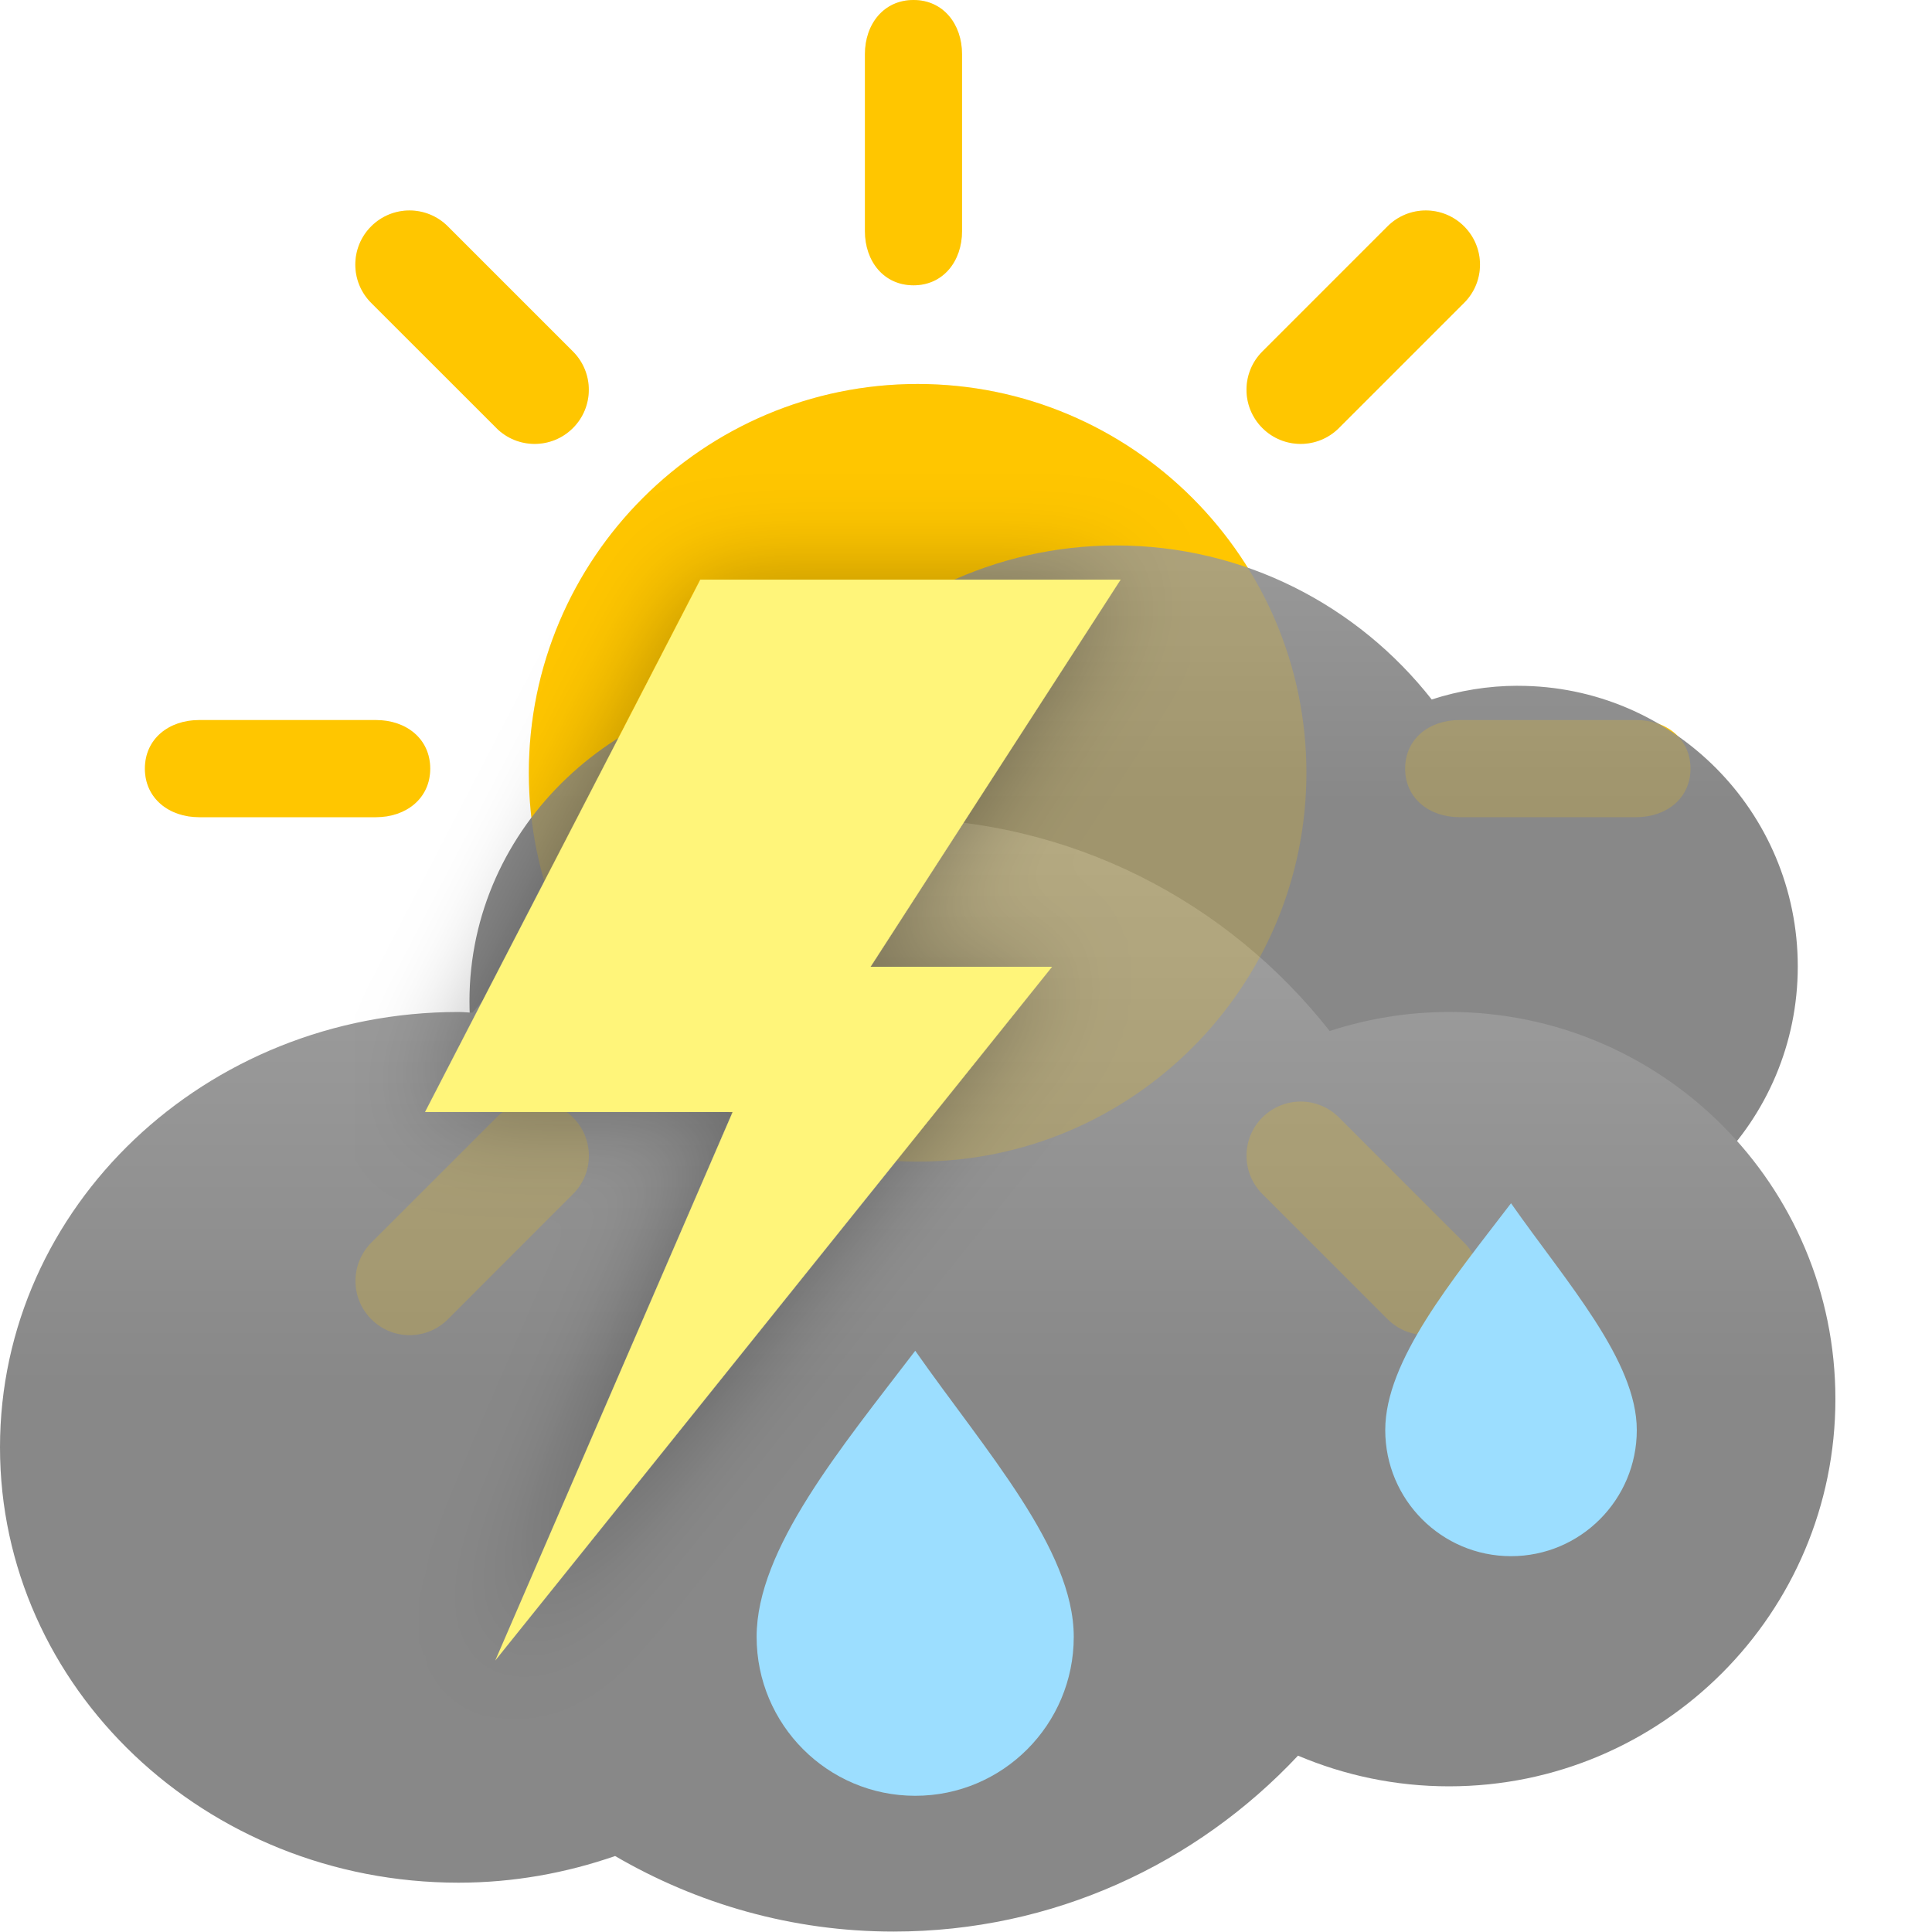
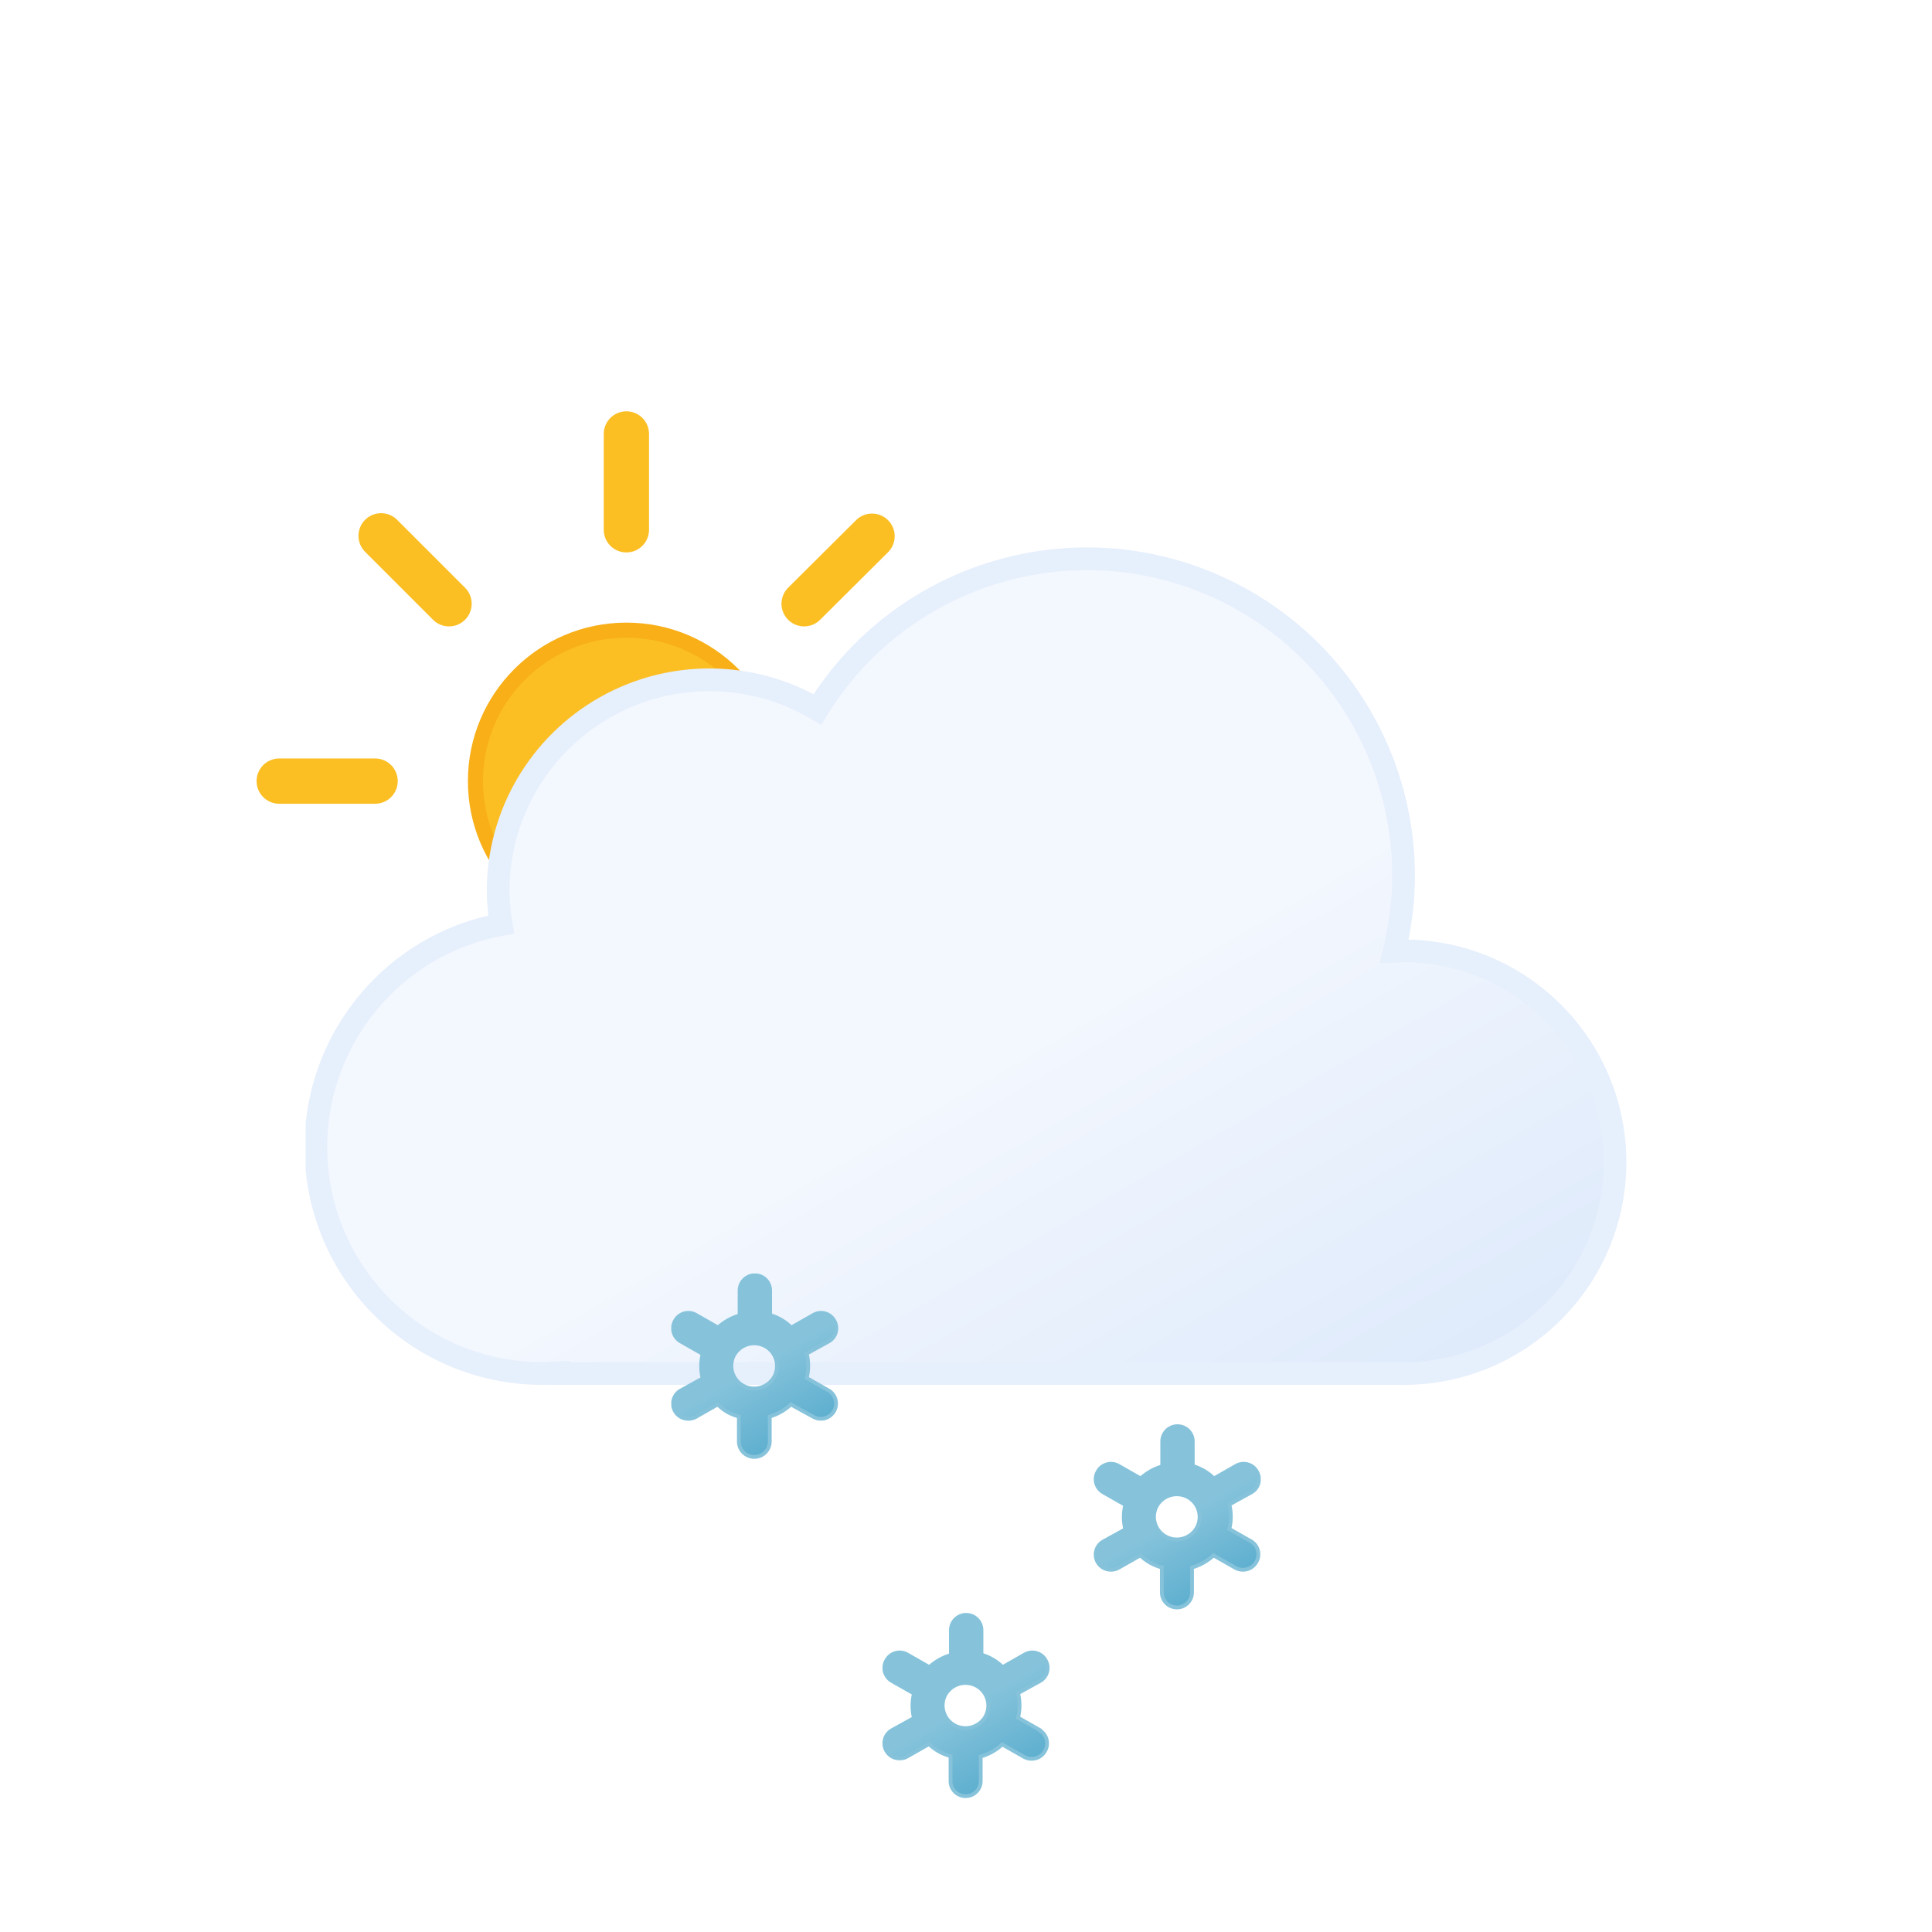
- <svg xmlns="http://www.w3.org/2000/svg" viewBox="0 0 40 40">
+ <svg xmlns="http://www.w3.org/2000/svg" xmlns:xlink="http://www.w3.org/1999/xlink" viewBox="0 0 512 512">
  <defs>
-     <linearGradient id="wolke-dunkel" gradientTransform="matrix(27.28 0 0 16.564 23010.72 -848.0467)" gradientUnits="userSpaceOnUse" x1="-842.641" x2="-842.641" y1="52.204" y2="51.196">
-       <stop offset="0" stop-color="#888" />
-       <stop offset="1" stop-color="#bebebe" />
+     <linearGradient id="a" x1="99.5" x2="232.6" y1="30.7" y2="261.4" gradientUnits="userSpaceOnUse">
+       <stop offset="0" stop-color="#f3f7fe" />
+       <stop offset=".5" stop-color="#f3f7fe" />
+       <stop offset="1" stop-color="#deeafb" />
    </linearGradient>
-     <linearGradient id="wolke-dunkel-2" gradientUnits="userSpaceOnUse" x1="19.592" y1="39.742" x2="19.592" y2="38.742" gradientTransform="matrix(38 0 0 23.047 -725.5 -887.2656)">
-       <stop offset="0" style="stop-color:#888" />
-       <stop offset="1" style="stop-color:#bebebe" />
+     <linearGradient id="b" x1="11.4" x2="32.8" y1="5.9" y2="43.1" gradientUnits="userSpaceOnUse">
+       <stop offset="0" stop-color="#86c3db" />
+       <stop offset=".5" stop-color="#86c3db" />
+       <stop offset="1" stop-color="#5eafcf" />
    </linearGradient>
-     <filter id="flash-shadow">
-       <feDropShadow dx="0" dy="0" flood-color="#000" flood-opacity="0.3" stdDeviation="1" />
-     </filter>
+     <linearGradient xlink:href="#b" id="c" x1="67.4" x2="88.8" y1="95.9" y2="133.1" />
+     <linearGradient xlink:href="#b" id="d" x1="123.4" x2="144.8" y1="45.9" y2="83.1" />
+     <linearGradient id="e" x1="78" x2="118" y1="63.4" y2="132.7" gradientUnits="userSpaceOnUse">
+       <stop offset="0" stop-color="#fbbf24" />
+       <stop offset=".5" stop-color="#fbbf24" />
+       <stop offset="1" stop-color="#f59e0b" />
+     </linearGradient>
+     <symbol id="g" viewBox="0 0 196 196">
+       <circle cx="98" cy="98" r="40" fill="url(#e)" stroke="#f8af18" stroke-miterlimit="10" stroke-width="4" />
+       <path fill="none" stroke="#fbbf24" stroke-linecap="round" stroke-miterlimit="10" stroke-width="12" d="M98 31.4V6m0 184v-25.4M145.1 51l18-17.9M33 163l18-17.9M51 51 33 33m130.1 130.1-18-18M6 98h25.4M190 98h-25.4" />
+     </symbol>
+     <symbol id="h" viewBox="0 0 350 222">
+       <path fill="url(#a)" stroke="#e6effc" stroke-miterlimit="10" stroke-width="6" d="m291 107-2.5.1A83.9 83.9 0 00135.6 43 56 56 0 0051 91a56.6 56.6 0 00.8 9A60 60 0 0063 219l4-.2v.2h224a56 56 0 000-112Z" />
+     </symbol>
+     <symbol id="f" viewBox="0 0 363 258">
+       <use xlink:href="#g" width="196" height="196" />
+       <use xlink:href="#h" width="350" height="222" transform="translate(13 36)" />
+     </symbol>
+     <symbol id="i" viewBox="0 0 156.2 139">
+       <path fill="url(#b)" stroke="#86c3db" stroke-miterlimit="10" d="m41.7 31-5.8-3.3a13.7 13.7 0 000-6.5l5.8-3.2a4 4 0 001.5-5.5 4 4 0 00-5.6-1.5l-5.8 3.3a13.6 13.6 0 00-2.6-2 13.8 13.8 0 00-3-1.3V4.5a4 4 0 00-8.1 0v6.6a14.3 14.3 0 00-5.7 3.2L6.6 11A4 4 0 001 12.5 4 4 0 002.5 18l5.8 3.3a13.7 13.7 0 000 6.5L2.5 31A4 4 0 001 36.5a4 4 0 003.5 2 4 4 0 002-.5l5.8-3.3a13.6 13.6 0 002.6 2 13.8 13.8 0 003 1.2v6.6a4 4 0 008.2 0v-6.6a14.2 14.2 0 005.6-3.2l6 3.3a4 4 0 002 .5 4 4 0 003.4-2 4 4 0 00-1.4-5.5ZM19 29.7a6 6 0 01-2.3-8.2 6.1 6.1 0 015.3-3 6.2 6.2 0 013 .8 6 6 0 012.2 8.2 6.1 6.1 0 01-8.2 2.2Z" />
+       <path fill="url(#c)" stroke="#86c3db" stroke-miterlimit="10" d="m97.7 121-5.8-3.3a13.7 13.7 0 000-6.5l5.8-3.2a4 4 0 001.5-5.5 4 4 0 00-5.6-1.5l-5.8 3.3a13.6 13.6 0 00-2.6-2 13.8 13.8 0 00-3-1.3v-6.5a4 4 0 00-8.1 0v6.6a14.3 14.3 0 00-5.7 3.2l-5.8-3.3a4 4 0 00-5.6 1.5 4 4 0 001.5 5.5l5.8 3.3a13.7 13.7 0 000 6.5l-5.8 3.2a4 4 0 00-1.5 5.5 4 4 0 003.5 2 4 4 0 002-.5l5.8-3.3a13.6 13.6 0 002.7 2 13.8 13.8 0 003 1.2v6.6a4 4 0 008 0V128a14.2 14.2 0 005.7-3.2l5.8 3.3a4 4 0 002 .5 4 4 0 003.5-2 4 4 0 00-1.3-5.5ZM75 119.7a6 6 0 01-2.3-8.2 6.1 6.1 0 015.3-3 6.2 6.2 0 013 .8 6 6 0 012.2 8.2 6.1 6.1 0 01-8.2 2.2Z" />
+       <path fill="url(#d)" stroke="#86c3db" stroke-miterlimit="10" d="m153.7 71-5.8-3.3a13.7 13.7 0 000-6.5l5.8-3.2a4 4 0 001.5-5.5 4 4 0 00-5.6-1.5l-5.8 3.3a13.6 13.6 0 00-2.6-2 13.8 13.8 0 00-3-1.3v-6.5a4 4 0 00-8.1 0v6.6a14.3 14.3 0 00-5.7 3.2l-5.8-3.3a4 4 0 00-5.6 1.5 4 4 0 001.5 5.5l5.8 3.3a13.7 13.7 0 000 6.5l-5.8 3.2a4 4 0 00-1.5 5.5 4 4 0 003.5 2 4 4 0 002-.5l5.8-3.3a13.6 13.6 0 002.7 2 13.8 13.8 0 003 1.2v6.6a4 4 0 008 0v-6.6a14.2 14.2 0 005.7-3.2l5.8 3.3a4 4 0 002 .5 4 4 0 003.5-2 4 4 0 00-1.3-5.5ZM131 69.7a6 6 0 01-2.3-8.2 6.1 6.1 0 015.3-3 6.2 6.2 0 013 .8 6 6 0 012.2 8.2 6.1 6.1 0 01-8.2 2.2Z" />
+     </symbol>
  </defs>
-   <path d="M27.721,8.862c-.438.438-1.147.438-1.585,0s-.438-1.147,0-1.585l2.591-2.591c.438-.438,1.148-.438,1.585,0,.439.438.44,1.147,0,1.585l-2.591,2.591ZM18.999,24.05c-4.438,0-8.05-3.613-8.05-8.05,0-4.439,3.612-8.05,8.05-8.05,4.438,0,8.049,3.612,8.049,8.05,0,4.437-3.611,8.05-8.049,8.05ZM10.277,8.862l-2.592-2.591c-.438-.438-.438-1.147,0-1.585.438-.438,1.148-.438,1.586,0l2.591,2.591c.438.438.438,1.147,0,1.585-.438.438-1.148.438-1.586,0ZM10.278,23.137c.438-.439,1.149-.438,1.586,0s.438,1.147,0,1.584l-2.591,2.593c-.438.439-1.148.439-1.585,0-.438-.438-.438-1.147,0-1.587l2.591-2.59ZM27.721,23.135l2.591,2.592c.441.438.441,1.146,0,1.584-.436.439-1.145.439-1.585,0l-2.591-2.59c-.438-.438-.438-1.148,0-1.586.44-.438,1.147-.438,1.585,0ZM19.918,4.786c0,.619-.388,1.121-1.005,1.121-.619-.001-1.006-.502-1.006-1.121V1.122c0-.62.387-1.122,1.006-1.122.618,0,1.005.502,1.005,1.122v3.664ZM7.786,16.919h-3.665c-.619,0-1.121-.388-1.121-1.005,0-.622.502-1.006,1.121-1.006h3.665c.62,0,1.121.384,1.121,1.006,0,.618-.501,1.005-1.121,1.005ZM30.214,14.908h3.663c.621,0,1.123.384,1.123,1.006,0,.618-.502,1.005-1.123,1.005h-3.663c-.62,0-1.122-.388-1.122-1.005,0-.622.501-1.006,1.122-1.006Z" fill="#ffc600" stroke-width="0" />
-   <path d="M31.43,14.198c-.626,0-1.224.102-1.788.284-1.523-1.939-3.881-3.189-6.533-3.189-2.524,0-4.785,1.133-6.309,2.916-.071-.002-.138-.01-.21-.01-3.795,0-6.87,2.922-6.87,6.529,0,3.607,3.075,6.531,6.87,6.531.825,0,1.613-.146,2.347-.399,1.227.717,2.648,1.133,4.171,1.133,2.391,0,4.541-1.018,6.061-2.64.694.298,1.458.462,2.262.462,3.2,0,5.79-2.6,5.79-5.807-.002-3.211-2.592-5.809-5.791-5.809Z" fill="url(#wolke-dunkel)" stroke-width="0" />
-   <path d="M30,20.952c-.863,0-1.691.141-2.471.394-2.105-2.678-5.363-4.402-9.029-4.402-3.489,0-6.609,1.564-8.718,4.022-.097-.002-.191-.014-.288-.014-5.244,0-9.494,4.036-9.494,9.013,0,4.979,4.25,9.014,9.494,9.014,1.14,0,2.228-.201,3.241-.552,1.697.989,3.662,1.564,5.765,1.564,3.307,0,6.275-1.405,8.374-3.642.96.407,2.017.635,3.126.635,4.419,0,8-3.59,8-8.018,0-4.427-3.581-8.015-8-8.015Z" fill="url(#wolke-dunkel-2)" stroke-width="0" />
-   <path d="M27.721,8.862c-.438.438-1.147.438-1.585,0s-.438-1.147,0-1.585l2.591-2.591c.438-.438,1.148-.438,1.585,0,.439.438.44,1.147,0,1.585l-2.591,2.591ZM18.999,24.05c-4.438,0-8.05-3.613-8.05-8.05,0-4.439,3.612-8.05,8.05-8.05,4.438,0,8.049,3.612,8.049,8.05,0,4.437-3.611,8.05-8.049,8.05ZM10.277,8.862l-2.592-2.591c-.438-.438-.438-1.147,0-1.585.438-.438,1.148-.438,1.586,0l2.591,2.591c.438.438.438,1.147,0,1.585-.438.438-1.148.438-1.586,0ZM10.278,23.137c.438-.439,1.149-.438,1.586,0s.438,1.147,0,1.584l-2.591,2.593c-.438.439-1.148.439-1.585,0-.438-.438-.438-1.147,0-1.587l2.591-2.59ZM27.721,23.135l2.591,2.592c.441.438.441,1.146,0,1.584-.436.439-1.145.439-1.585,0l-2.591-2.59c-.438-.438-.438-1.148,0-1.586.44-.438,1.147-.438,1.585,0ZM19.918,4.786c0,.619-.388,1.121-1.005,1.121-.619-.001-1.006-.502-1.006-1.121V1.122c0-.62.387-1.122,1.006-1.122.618,0,1.005.502,1.005,1.122v3.664ZM7.786,16.919h-3.665c-.619,0-1.121-.388-1.121-1.005,0-.622.502-1.006,1.121-1.006h3.665c.62,0,1.121.384,1.121,1.006,0,.618-.501,1.005-1.121,1.005ZM30.214,14.908h3.663c.621,0,1.123.384,1.123,1.006,0,.618-.502,1.005-1.123,1.005h-3.663c-.62,0-1.122-.388-1.122-1.005,0-.622.501-1.006,1.122-1.006Z" fill="#ffc600" isolation="isolate" opacity=".2" stroke-width="0" />
-   <path d="M31.284,32.219c-1.438,0-2.604-1.169-2.604-2.611,0-1.439,1.385-3.1,2.604-4.696,1.155,1.647,2.604,3.257,2.604,4.696,0,1.442-1.166,2.611-2.604,2.611ZM18.949,37.18c-1.813,0-3.284-1.474-3.284-3.291,0-1.818,1.745-3.908,3.284-5.923,1.456,2.078,3.282,4.105,3.282,5.923,0,1.817-1.469,3.291-3.282,3.291Z" fill="#9cdeff" stroke-width="0" />
-   <polygon filter="url(#flash-shadow)" points="23.202 12 18.023 20.016 21.782 20.016 10.254 34.379 15.17 23.023 8.8 23.023 14.5 12.001 23.202 12.001 23.202 12" fill="#fff57a" stroke-width="0" />
+   <use xlink:href="#f" width="363" height="258" transform="translate(68 109)" />
+   <use xlink:href="#i" width="156.2" height="139" transform="translate(177.9 337.5)" />
</svg>
